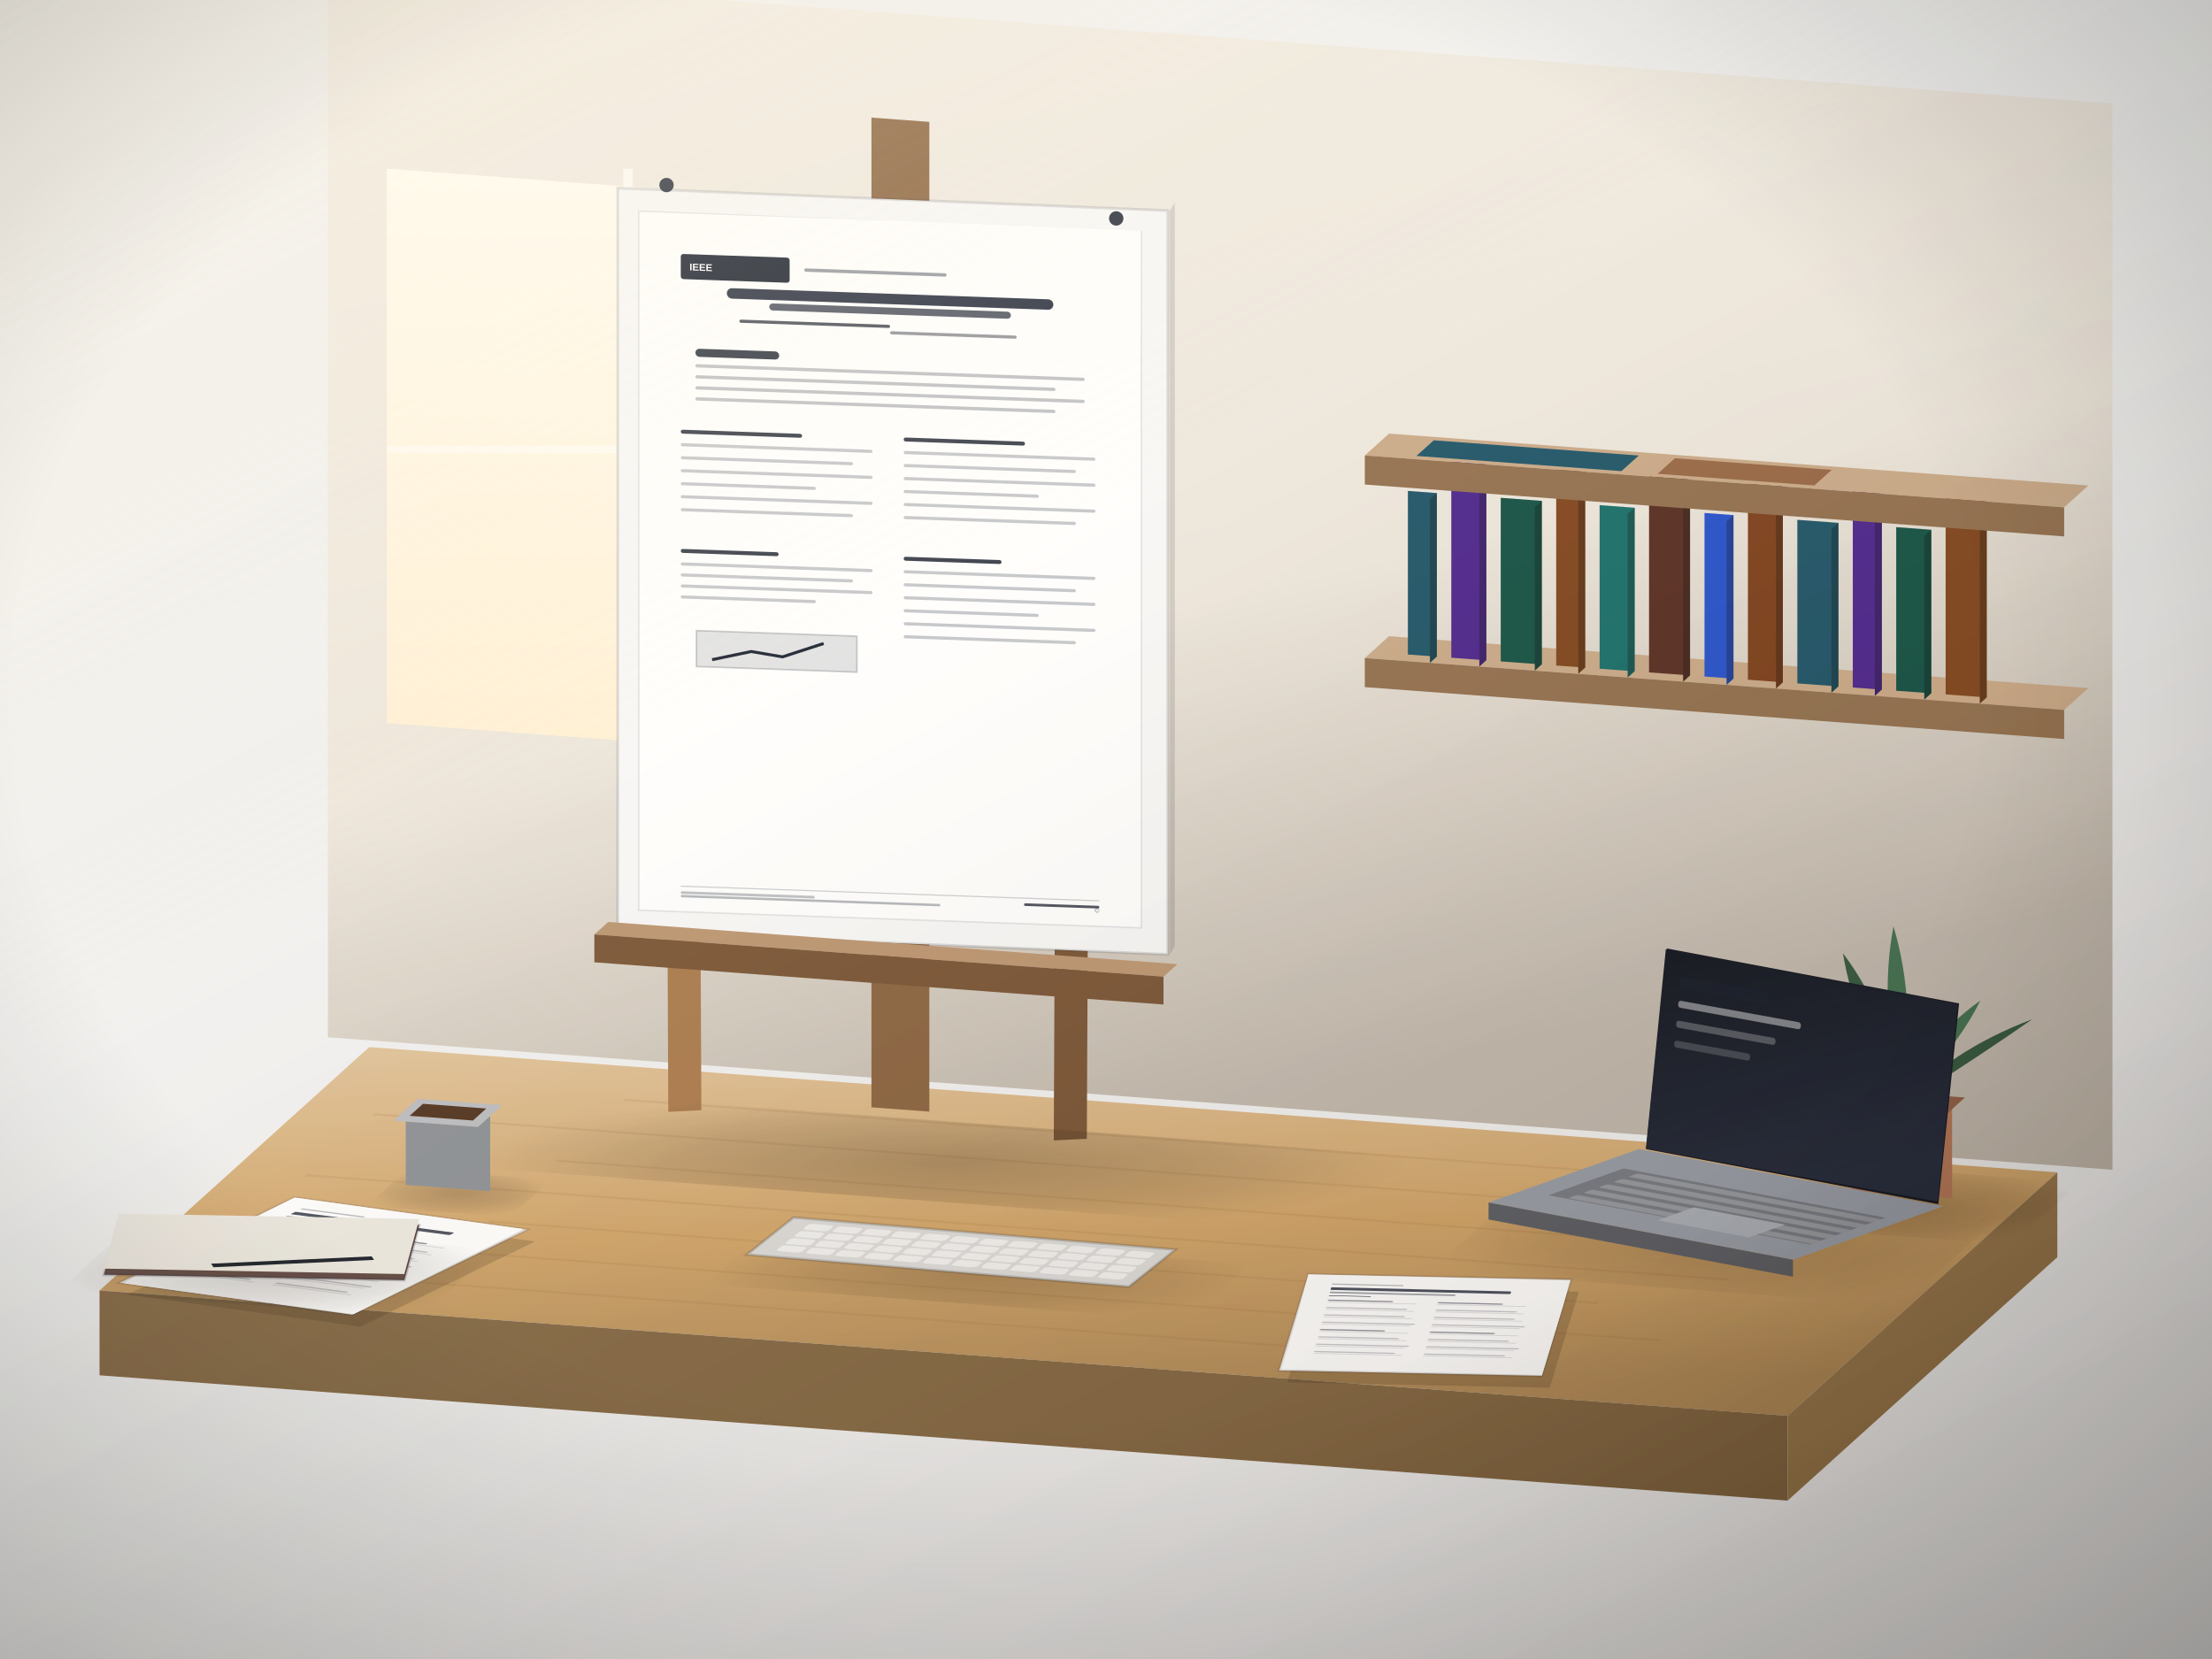
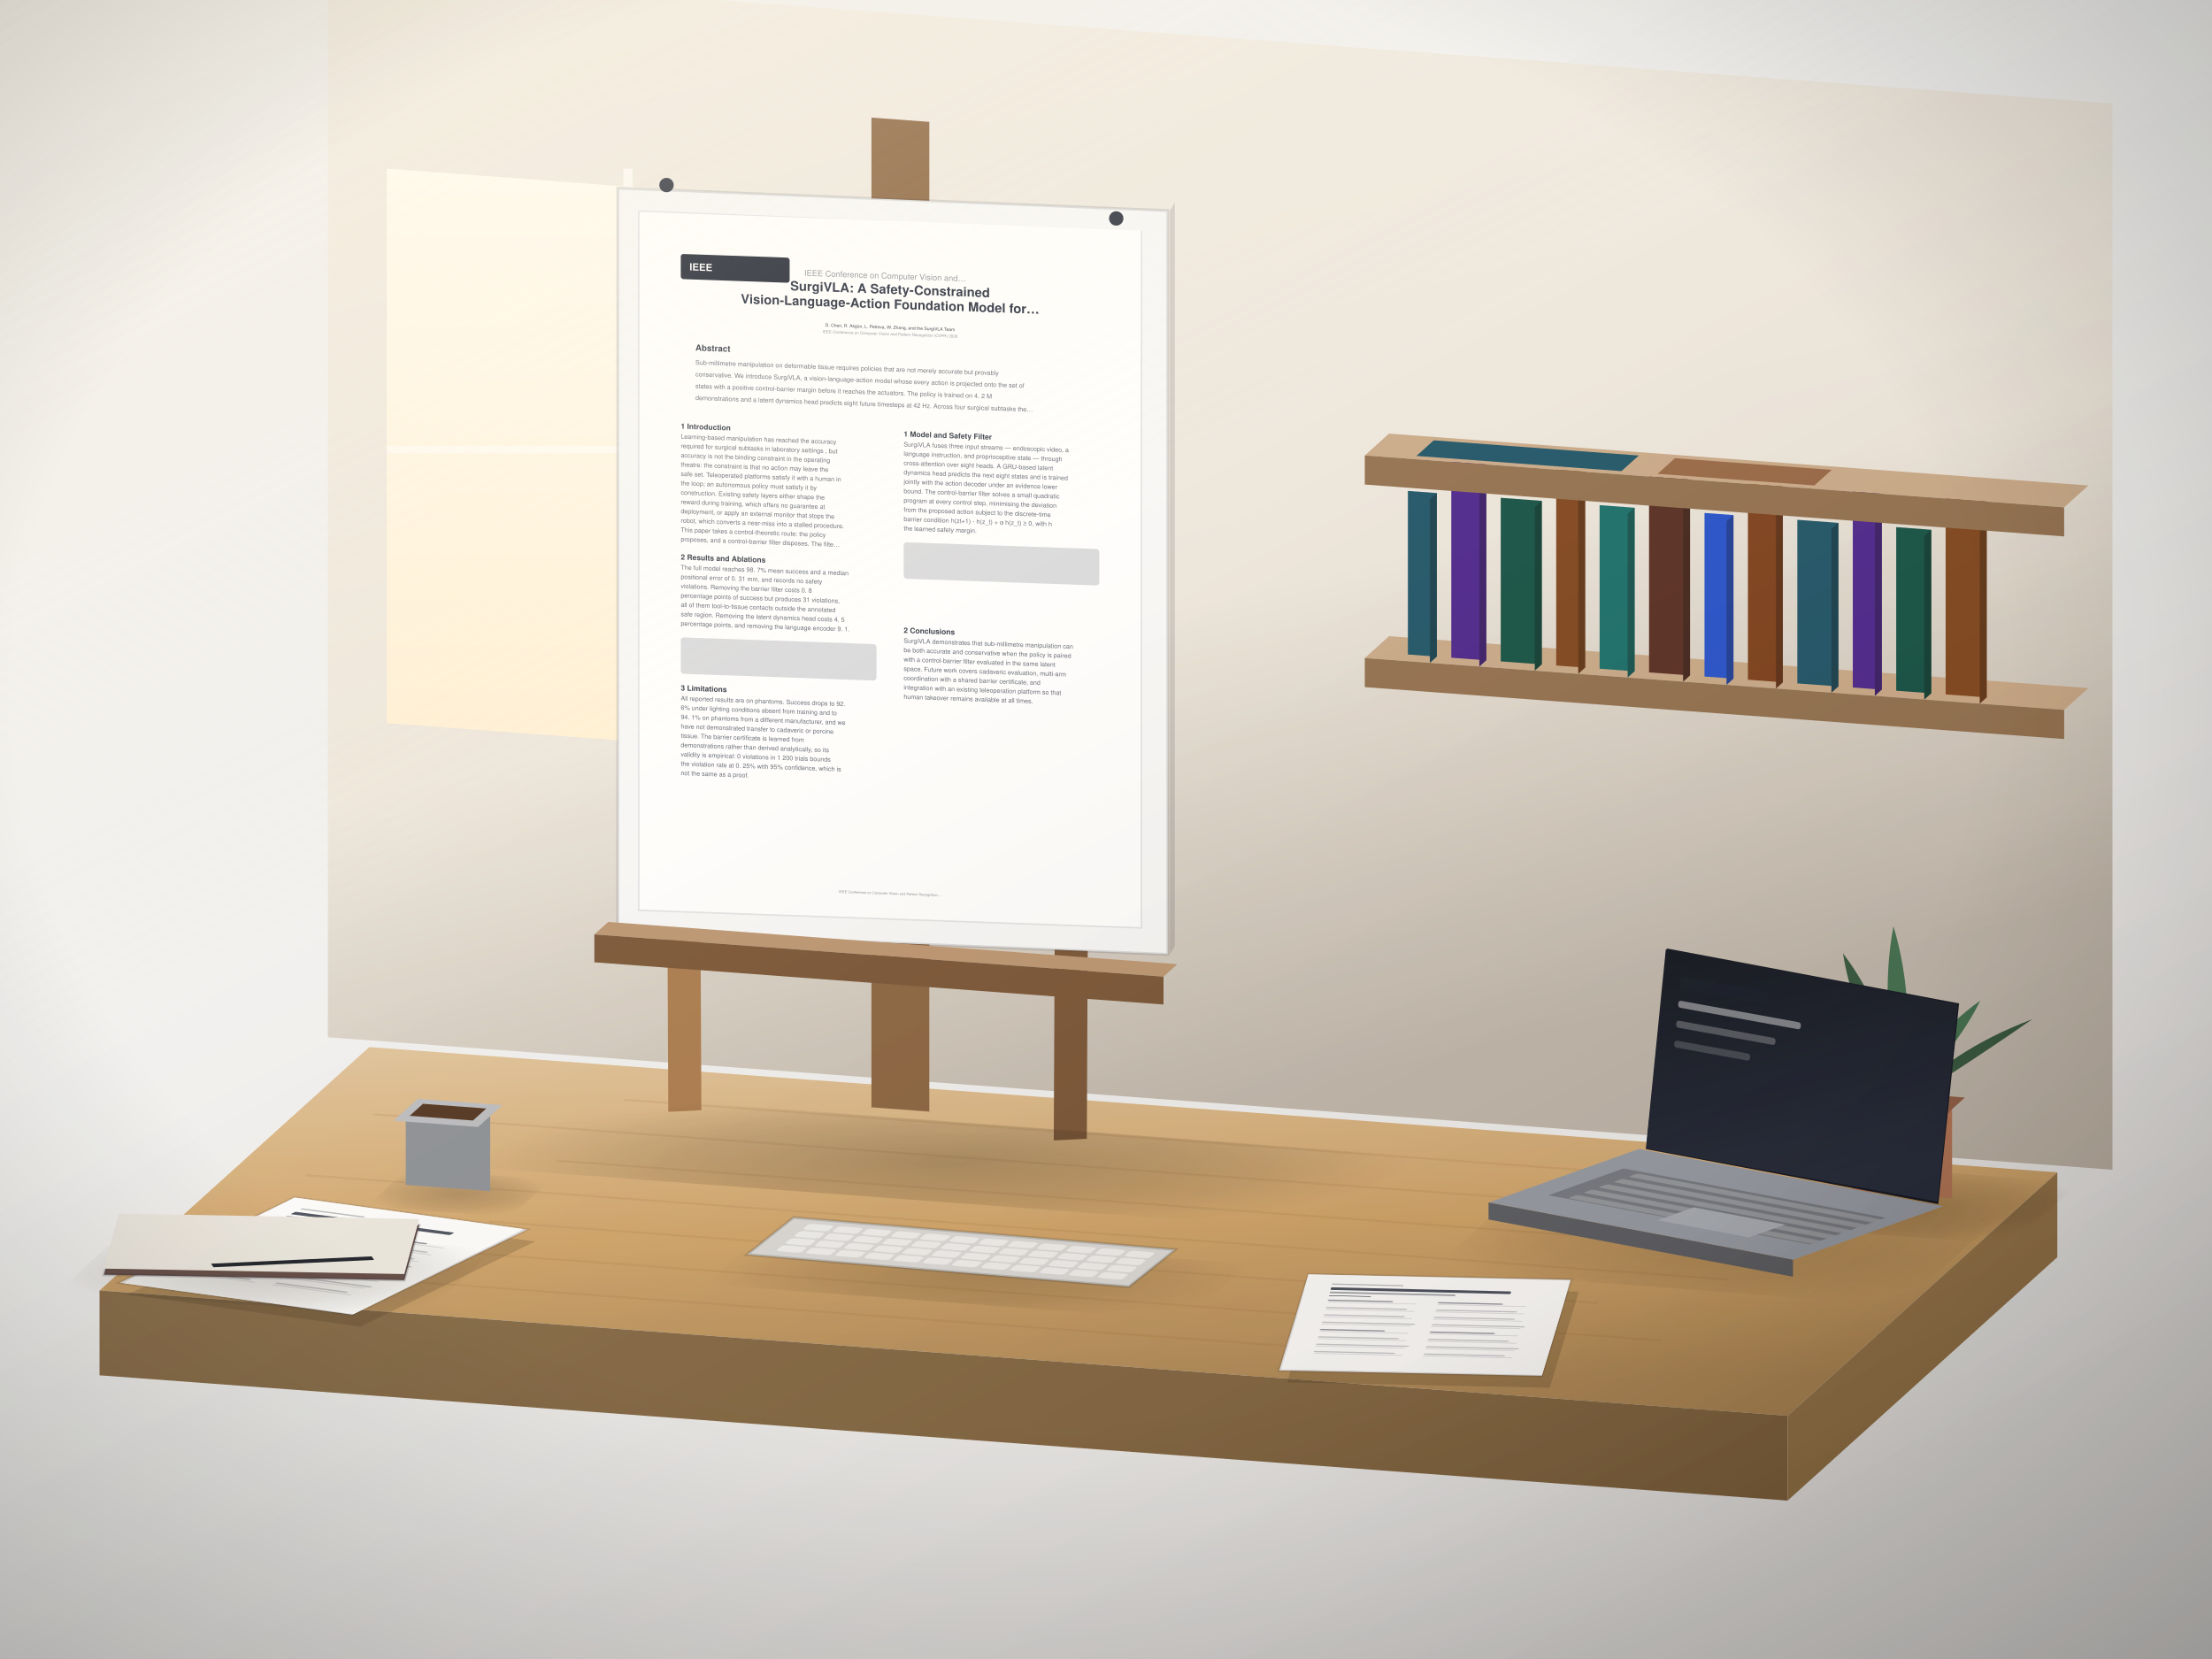
<svg xmlns="http://www.w3.org/2000/svg" width="800" height="600" viewBox="0 0 800 600" role="img" aria-label="IEEE Conference template preview" data-template-id="ieee-conf">
  <defs>
    <linearGradient id="tp-ieee-conf-wall-1" x1="0" y1="0" x2="0.35" y2="1">
      <stop offset="0" stop-color="#f0ebe3" />
      <stop offset="0.62" stop-color="#ece5db" />
      <stop offset="1" stop-color="#bfb6ab" />
    </linearGradient>
    <linearGradient id="tp-ieee-conf-window-2" x1="0" y1="0" x2="0" y2="1">
      <stop offset="0" stop-color="#FFFCF2" />
      <stop offset="1" stop-color="#FFEFD2" />
    </linearGradient>
    <linearGradient id="tp-ieee-conf-desk-3" x1="0" y1="0" x2="0.15" y2="1">
      <stop offset="0" stop-color="#e0c299" />
      <stop offset="0.55" stop-color="#d0a265" />
      <stop offset="1" stop-color="#af8855" />
    </linearGradient>
    <clipPath id="tp-ieee-conf-grain-4">
      <path d="M133.54 378.69 L744.06 424 L646.52 512.04 L36 466.73 Z" />
    </clipPath>
    <radialGradient id="tp-ieee-conf-shadow-5" cx="0.5" cy="0.5" r="0.5">
      <stop offset="0" stop-color="#22160A" stop-opacity="0.26" />
      <stop offset="0.6" stop-color="#22160A" stop-opacity="0.13" />
      <stop offset="1" stop-color="#22160A" stop-opacity="0" />
    </radialGradient>
    <clipPath id="tp-ieee-conf-board-6">
      <path d="M230.71 76.05 L414.42 83.58 L414.42 337.67 L230.71 330.14 Z" />
    </clipPath>
    <radialGradient id="tp-ieee-conf-shadow-7" cx="0.5" cy="0.5" r="0.5">
      <stop offset="0" stop-color="#22160A" stop-opacity="0.24" />
      <stop offset="0.6" stop-color="#22160A" stop-opacity="0.12" />
      <stop offset="1" stop-color="#22160A" stop-opacity="0" />
    </radialGradient>
    <radialGradient id="tp-ieee-conf-shadow-8" cx="0.5" cy="0.5" r="0.5">
      <stop offset="0" stop-color="#22160A" stop-opacity="0.22" />
      <stop offset="0.6" stop-color="#22160A" stop-opacity="0.11" />
      <stop offset="1" stop-color="#22160A" stop-opacity="0" />
    </radialGradient>
    <radialGradient id="tp-ieee-conf-shadow-9" cx="0.5" cy="0.5" r="0.5">
      <stop offset="0" stop-color="#22160A" stop-opacity="0.2" />
      <stop offset="0.6" stop-color="#22160A" stop-opacity="0.1" />
      <stop offset="1" stop-color="#22160A" stop-opacity="0" />
    </radialGradient>
    <clipPath id="tp-ieee-conf-keys-10">
      <path d="M587.18 422.58 L681.87 440.39 L654.68 450.08 L559.98 432.27 Z" />
    </clipPath>
    <clipPath id="tp-ieee-conf-screen-11">
      <path d="M602.46 343.37 L708.16 363.24 L700.66 435.82 L594.95 415.95 Z" />
    </clipPath>
    <linearGradient id="tp-ieee-conf-page-12" x1="0" y1="1" x2="1" y2="0">
      <stop offset="0" stop-color="#FFFFFF" />
      <stop offset="1" stop-color="#ececee" />
    </linearGradient>
    <clipPath id="tp-ieee-conf-sheet-13">
      <path d="M106.56 433.11 L190.68 444.69 L127.42 475.48 L43.3 463.9 Z" />
    </clipPath>
    <linearGradient id="tp-ieee-conf-page-14" x1="0" y1="1" x2="1" y2="0">
      <stop offset="0" stop-color="#FFFFFF" />
      <stop offset="1" stop-color="#ececee" />
    </linearGradient>
    <clipPath id="tp-ieee-conf-sheet-15">
      <path d="M473.2 460.89 L568.17 462.82 L557.6 497.59 L462.62 495.65 Z" />
    </clipPath>
    <radialGradient id="tp-ieee-conf-shadow-16" cx="0.5" cy="0.5" r="0.5">
      <stop offset="0" stop-color="#22160A" stop-opacity="0.2" />
      <stop offset="0.6" stop-color="#22160A" stop-opacity="0.1" />
      <stop offset="1" stop-color="#22160A" stop-opacity="0" />
    </radialGradient>
    <clipPath id="tp-ieee-conf-keys-17">
      <path d="M286.99 440.33 L425.05 451.94 L408.23 465.34 L270.16 453.73 Z" />
    </clipPath>
    <radialGradient id="tp-ieee-conf-shadow-18" cx="0.5" cy="0.5" r="0.5">
      <stop offset="0" stop-color="#22160A" stop-opacity="0.22" />
      <stop offset="0.6" stop-color="#22160A" stop-opacity="0.11" />
      <stop offset="1" stop-color="#22160A" stop-opacity="0" />
    </radialGradient>
    <linearGradient id="tp-ieee-conf-warm-19" x1="0" y1="0" x2="0.7" y2="1">
      <stop offset="0" stop-color="#FFF4DC" stop-opacity="0.42" />
      <stop offset="0.45" stop-color="#FFF4DC" stop-opacity="0.1" />
      <stop offset="1" stop-color="#3B2410" stop-opacity="0.14" />
    </linearGradient>
    <radialGradient id="tp-ieee-conf-vignette-20" cx="0.45" cy="0.42" r="0.8">
      <stop offset="0.55" stop-color="#000000" stop-opacity="0" />
      <stop offset="1" stop-color="#000000" stop-opacity="0.28" />
    </radialGradient>
  </defs>
  <path d="M118.59 375.14 L764 423.04 L764 37.42 L118.59 -10.48 Z" fill="url(#tp-ieee-conf-wall-1)" />
  <path d="M139.9 261.52 L314.33 274.47 L314.33 73.95 L139.9 61 Z" fill="url(#tp-ieee-conf-window-2)" />
  <rect x="225.41" y="61" width="3.4" height="200.52" fill="#FFFFFF" opacity="0.72" />
  <rect x="139.9" y="161.26" width="174.43" height="2.6" fill="#FFFFFF" opacity="0.55" />
  <path d="M502.35 230.09 L755.28 248.86 L746.53 256.76 L493.6 237.99 Z" fill="#c7a684" />
  <path d="M493.6 248.51 L746.53 267.28 L746.53 256.76 L493.6 237.99 Z" fill="#8d6a48" />
  <path d="M509.18 236.7 L519.64 237.48 L519.64 178.32 L509.18 177.55 Z" fill="#144d62" />
  <path d="M519.64 237.48 L517.14 239.74 L517.14 180.58 L519.64 178.32 Z" fill="#0e3747" />
  <path d="M524.88 237.87 L537.52 238.81 L537.52 166.51 L524.88 165.57 Z" fill="#451c88" />
  <path d="M537.52 238.81 L535.02 241.07 L535.02 168.76 L537.52 166.51 Z" fill="#321462" />
  <path d="M542.76 239.2 L557.58 240.3 L557.58 181.14 L542.76 180.04 Z" fill="#094a3d" />
  <path d="M557.58 240.3 L555.08 242.55 L555.08 183.4 L557.58 181.14 Z" fill="#06352c" />
  <path d="M562.82 240.69 L573.28 241.46 L573.28 169.16 L562.82 168.38 Z" fill="#7b3e14" />
  <path d="M573.28 241.46 L570.78 243.72 L570.78 171.42 L573.28 169.16 Z" fill="#592d0e" />
  <path d="M578.52 241.85 L591.16 242.79 L591.16 183.63 L578.52 182.69 Z" fill="#0f6864" />
  <path d="M591.16 242.79 L588.66 245.05 L588.66 185.89 L591.16 183.63 Z" fill="#0b4b48" />
  <path d="M596.4 243.18 L611.22 244.28 L611.22 171.97 L596.4 170.87 Z" fill="#51251a" />
  <path d="M611.22 244.28 L608.72 246.54 L608.72 174.23 L611.22 171.97 Z" fill="#3a1b13" />
  <path d="M616.46 244.67 L626.92 245.44 L626.92 186.29 L616.46 185.51 Z" fill="#1c4aca" />
  <path d="M626.92 245.44 L624.42 247.7 L624.42 188.54 L626.92 186.29 Z" fill="#143591" />
  <path d="M632.16 245.83 L644.8 246.77 L644.8 174.47 L632.16 173.53 Z" fill="#783813" />
  <path d="M644.8 246.77 L642.3 249.03 L642.3 176.72 L644.8 174.47 Z" fill="#56280e" />
  <path d="M650.03 247.16 L664.86 248.26 L664.86 189.1 L650.03 188 Z" fill="#144d62" />
  <path d="M664.86 248.26 L662.36 250.52 L662.36 191.36 L664.86 189.1 Z" fill="#0e3747" />
  <path d="M670.09 248.65 L680.56 249.42 L680.56 177.12 L670.09 176.34 Z" fill="#451c88" />
  <path d="M680.56 249.42 L678.06 251.68 L678.06 179.38 L680.56 177.12 Z" fill="#321462" />
  <path d="M685.79 249.81 L698.44 250.75 L698.44 191.59 L685.79 190.65 Z" fill="#094a3d" />
  <path d="M698.44 250.75 L695.94 253.01 L695.94 193.85 L698.44 191.59 Z" fill="#06352c" />
  <path d="M703.67 251.14 L718.5 252.24 L718.5 179.94 L703.67 178.84 Z" fill="#7b3e14" />
  <path d="M718.5 252.24 L716 254.5 L716 182.19 L718.5 179.94 Z" fill="#592d0e" />
  <path d="M502.35 156.82 L755.28 175.59 L746.53 183.49 L493.6 164.72 Z" fill="#c7a684" />
  <path d="M493.6 175.24 L746.53 194.01 L746.53 183.49 L493.6 164.72 Z" fill="#8d6a48" />
  <path d="M518.54 159.25 L592.68 164.75 L586.42 170.39 L512.29 164.89 Z" fill="#144d62" />
  <path d="M605.76 165.72 L662.45 169.93 L656.2 175.57 L599.51 171.36 Z" fill="#93613e" />
  <path d="M133.54 378.69 L744.06 424 L646.52 512.04 L36 466.73 Z" fill="url(#tp-ieee-conf-desk-3)" />
  <path d="M36 497.4 L646.52 542.71 L646.52 512.04 L36 466.73 Z" fill="#81643f" />
  <path d="M646.52 542.71 L744.06 454.67 L744.06 424 L646.52 512.04 Z" fill="#967549" />
  <g clip-path="url(#tp-ieee-conf-grain-4)">
    <g transform="matrix(4.36 0.32 -1.25 1.13 133.54 378.69)">
      <rect x="24" y="9.75" width="92" height="0.6" fill="#8A5A2B" opacity="0.13" />
      <rect x="6" y="19.5" width="118" height="0.6" fill="#8A5A2B" opacity="0.13" />
      <rect x="24" y="29.25" width="92" height="0.6" fill="#8A5A2B" opacity="0.13" />
      <rect x="6" y="39" width="118" height="0.6" fill="#8A5A2B" opacity="0.13" />
      <rect x="24" y="48.75" width="92" height="0.6" fill="#8A5A2B" opacity="0.13" />
      <rect x="6" y="58.5" width="118" height="0.6" fill="#8A5A2B" opacity="0.13" />
      <rect x="24" y="68.25" width="92" height="0.6" fill="#8A5A2B" opacity="0.13" />
    </g>
  </g>
  <path d="M241.7 402.11 L240.21 76.91 L252.18 76.34 L253.66 401.53 Z" fill="#a77647" />
  <path d="M381.11 412.45 L382.59 87.48 L394.56 86.9 L393.07 411.88 Z" fill="#744e2e" />
  <path d="M315.17 400.48 L315.17 42.53 L336.1 44.08 L336.1 402.03 Z" fill="#865e39" />
  <path d="M201.62 395.08 L511.41 418.07 L481.4 445.16 L171.61 422.17 Z" fill="url(#tp-ieee-conf-shadow-5)" />
  <path d="M423.06 76.2 L424.9 73.18 L424.9 342.18 L423.06 345.19 Z" fill="#0F172A24" />
  <path d="M223.41 68 L422.35 76.16 L422.35 345.15 L223.41 336.99 Z" fill="#f7f7f7" stroke="#0F172A24" />
  <g clip-path="url(#tp-ieee-conf-board-6)">
    <g transform="matrix(0.57 0.02 0 0.56 230.71 76.05)">
      <rect width="320" height="452.57" fill="#FFFFFF" />
      <rect x="0.5" y="0.5" width="319" height="451.57" fill="none" stroke="#0F172A1f" />
      <rect x="27.2" y="27.2" width="69.06" height="16.22" rx="1.74" fill="#111827" />
-       <text x="32.72" y="37.63" font-size="6.37" font-family="Arial, sans-serif" font-weight="700" fill="#FFFFFF">IEEE</text>
-       <rect x="105.55" y="33.72" width="90.3" height="2.17" rx="1.09" fill="#0F172A73" opacity="1" />
-       <rect x="56.42" y="48.2" width="207.17" height="6.73" rx="3.37" fill="#0F172A" opacity="0.92" />
-       <rect x="83.35" y="57.11" width="153.3" height="4.56" rx="2.28" fill="#0F172A" opacity="0.75" />
-       <rect x="64.38" y="68.29" width="95.62" height="2.04" rx="1.02" fill="#111827c7" opacity="1" />
-       <rect x="160" y="72.37" width="80.32" height="2.04" rx="1.02" fill="#1118277a" opacity="1" />
-       <rect x="36.5" y="88.05" width="53.12" height="5.23" rx="2.61" fill="#111827" opacity="0.9" />
-       <rect x="36.5" y="98.03" width="247.01" height="2.14" rx="1.07" fill="#0F172A47" opacity="1" />
-       <rect x="36.5" y="105.16" width="228.42" height="2.14" rx="1.07" fill="#0F172A47" opacity="1" />
-       <rect x="36.5" y="112.28" width="247.01" height="2.14" rx="1.07" fill="#0F172A47" opacity="1" />
-       <rect x="36.5" y="119.41" width="228.42" height="2.14" rx="1.07" fill="#0F172A47" opacity="1" />
-       <rect x="27.2" y="140.7" width="76.98" height="2.55" rx="1.28" fill="#111827" opacity="0.88" />
-       <rect x="27.2" y="149.39" width="121.68" height="2.04" rx="1.02" fill="#0F172A40" opacity="1" />
-       <rect x="27.2" y="157.79" width="109.27" height="2.04" rx="1.02" fill="#0F172A40" opacity="1" />
-       <rect x="27.2" y="166.18" width="121.68" height="2.04" rx="1.02" fill="#0F172A40" opacity="1" />
-       <rect x="27.2" y="174.57" width="85.68" height="2.04" rx="1.02" fill="#0F172A40" opacity="1" />
-       <rect x="27.2" y="182.96" width="121.68" height="2.04" rx="1.02" fill="#0F172A40" opacity="1" />
-       <rect x="27.2" y="191.35" width="109.27" height="2.04" rx="1.02" fill="#0F172A40" opacity="1" />
-       <rect x="27.2" y="217.7" width="62.08" height="2.55" rx="1.28" fill="#111827" opacity="0.88" />
-       <rect x="27.2" y="226.39" width="121.68" height="2.04" rx="1.02" fill="#0F172A40" opacity="1" />
-       <rect x="27.2" y="233.49" width="109.27" height="2.04" rx="1.02" fill="#0F172A40" opacity="1" />
-       <rect x="27.2" y="240.6" width="121.68" height="2.04" rx="1.02" fill="#0F172A40" opacity="1" />
-       <rect x="27.2" y="247.7" width="85.68" height="2.04" rx="1.02" fill="#0F172A40" opacity="1" />
-       <rect x="37.13" y="270.11" width="101.82" height="23.22" fill="#11182721" stroke="#11182738" />
-       <path d="M47.07 288.55 L71.9 282.4 L91.77 285.13 L117.84 275.57" fill="none" stroke="#111827" stroke-width="1.92" />
-       <rect x="168.63" y="140.7" width="76.98" height="2.55" rx="1.28" fill="#111827" opacity="0.88" />
-       <rect x="168.63" y="149.39" width="121.68" height="2.04" rx="1.02" fill="#0F172A40" opacity="1" />
-       <rect x="168.63" y="157.79" width="109.27" height="2.04" rx="1.02" fill="#0F172A40" opacity="1" />
-       <rect x="168.63" y="166.18" width="121.68" height="2.04" rx="1.02" fill="#0F172A40" opacity="1" />
-       <rect x="168.63" y="174.57" width="85.68" height="2.04" rx="1.02" fill="#0F172A40" opacity="1" />
-       <rect x="168.63" y="182.96" width="121.68" height="2.04" rx="1.02" fill="#0F172A40" opacity="1" />
-       <rect x="168.63" y="191.35" width="109.27" height="2.04" rx="1.02" fill="#0F172A40" opacity="1" />
-       <rect x="168.63" y="217.7" width="62.08" height="2.55" rx="1.28" fill="#111827" opacity="0.88" />
-       <rect x="168.63" y="226.39" width="121.68" height="2.04" rx="1.02" fill="#0F172A40" opacity="1" />
-       <rect x="168.63" y="234.78" width="109.27" height="2.04" rx="1.02" fill="#0F172A40" opacity="1" />
-       <rect x="168.63" y="243.17" width="121.68" height="2.04" rx="1.02" fill="#0F172A40" opacity="1" />
-       <rect x="168.63" y="251.57" width="85.68" height="2.04" rx="1.02" fill="#0F172A40" opacity="1" />
-       <rect x="168.63" y="259.96" width="121.68" height="2.04" rx="1.02" fill="#0F172A40" opacity="1" />
-       <rect x="168.63" y="268.35" width="109.27" height="2.04" rx="1.02" fill="#0F172A40" opacity="1" />
-       <rect x="27.2" y="435.16" width="265.6" height="0.72" fill="#0F172A38" />
-       <rect x="27.2" y="438.78" width="84.99" height="1.72" rx="0.86" fill="#0F172A47" opacity="1" />
-       <rect x="244.99" y="438.78" width="47.81" height="1.72" rx="0.86" fill="#111827c7" opacity="1" />
-       <rect x="27.2" y="441.15" width="164.67" height="1.54" rx="0.77" fill="#0F172A52" opacity="1" />
-       <text x="292.8" y="443.18" text-anchor="end" font-size="4.07" font-family="Arial, sans-serif" fill="#0F172A99">©</text>
+       <text x="32.72" y="37.63" font-size="6.37" font-family="Helvetica, Arial, sans-serif" font-weight="700" fill="#FFFFFF">IEEE</text>
+       <text x="105.55" y="38.5" font-family="Helvetica, Arial, sans-serif" font-size="5.21" fill="#0F172A80">IEEE Conference on Computer Vision and…</text>
+       <text x="160" y="48.2" font-family="Helvetica, Arial, sans-serif" font-size="8.24" fill="#0F172A" font-weight="700" opacity="0.95" text-anchor="middle">SurgiVLA: A Safety-Constrained</text>
+       <text x="160" y="57.75" font-family="Helvetica, Arial, sans-serif" font-size="8.24" fill="#0F172A" font-weight="700" opacity="0.95" text-anchor="middle">Vision-Language-Action Foundation Model for…</text>
+       <text x="160" y="70.85" font-family="Helvetica, Arial, sans-serif" font-size="2.81" fill="#111827e6" text-anchor="middle">D. Chen, R. Akgün, L. Petrova, W. Zhang, and the SurgiVLA Team</text>
+       <text x="160" y="75.06" font-family="Helvetica, Arial, sans-serif" font-size="2.53" fill="#0F172A80" text-anchor="middle">IEEE Conference on Computer Vision and Pattern Recognition (CVPR) 2026</text>
+       <text x="36.5" y="89.31" font-family="Helvetica, Arial, sans-serif" font-size="5.46" fill="#111827" font-weight="700" opacity="0.9">Abstract</text>
+       <text x="36.5" y="98.34" font-family="Helvetica, Arial, sans-serif" font-size="4.04" fill="#0F172Aa8">Sub-millimetre manipulation on deformable tissue requires policies that are not merely accurate but provably</text>
+       <text x="36.5" y="105.94" font-family="Helvetica, Arial, sans-serif" font-size="4.04" fill="#0F172Aa8">conservative. We introduce SurgiVLA, a vision-language-action model whose every action is projected onto the set of</text>
+       <text x="36.5" y="113.55" font-family="Helvetica, Arial, sans-serif" font-size="4.04" fill="#0F172Aa8">states with a positive control-barrier margin before it reaches the actuators. The policy is trained on 4. 2 M</text>
+       <text x="36.5" y="121.15" font-family="Helvetica, Arial, sans-serif" font-size="4.04" fill="#0F172Aa8">demonstrations and a latent dynamics head predicts eight future timesteps at 42 Hz. Across four surgical subtasks the…</text>
+       <text x="27.2" y="140.07" font-family="Helvetica, Arial, sans-serif" font-size="4.75" fill="#111827" font-weight="700" opacity="0.9">1  Introduction</text>
+       <text x="27.2" y="146.48" font-family="Helvetica, Arial, sans-serif" font-size="4.02" fill="#0F172Aad">Learning-based manipulation has reached the accuracy</text>
+       <text x="27.2" y="152.51" font-family="Helvetica, Arial, sans-serif" font-size="4.02" fill="#0F172Aad">required for surgical subtasks in laboratory settings , but</text>
+       <text x="27.2" y="158.54" font-family="Helvetica, Arial, sans-serif" font-size="4.02" fill="#0F172Aad">accuracy is not the binding constraint in the operating</text>
+       <text x="27.2" y="164.56" font-family="Helvetica, Arial, sans-serif" font-size="4.02" fill="#0F172Aad">theatre: the constraint is that no action may leave the</text>
+       <text x="27.2" y="170.59" font-family="Helvetica, Arial, sans-serif" font-size="4.02" fill="#0F172Aad">safe set. Teleoperated platforms satisfy it with a human in</text>
+       <text x="27.2" y="176.62" font-family="Helvetica, Arial, sans-serif" font-size="4.02" fill="#0F172Aad">the loop; an autonomous policy must satisfy it by</text>
+       <text x="27.2" y="182.65" font-family="Helvetica, Arial, sans-serif" font-size="4.02" fill="#0F172Aad">construction. Existing safety layers either shape the</text>
+       <text x="27.2" y="188.67" font-family="Helvetica, Arial, sans-serif" font-size="4.02" fill="#0F172Aad">reward during training, which offers no guarantee at</text>
+       <text x="27.2" y="194.7" font-family="Helvetica, Arial, sans-serif" font-size="4.02" fill="#0F172Aad">deployment, or apply an external monitor that stops the</text>
+       <text x="27.2" y="200.73" font-family="Helvetica, Arial, sans-serif" font-size="4.02" fill="#0F172Aad">robot, which converts a near-miss into a stalled procedure.</text>
+       <text x="27.2" y="206.76" font-family="Helvetica, Arial, sans-serif" font-size="4.02" fill="#0F172Aad">This paper takes a control-theoretic route: the policy</text>
+       <text x="27.2" y="212.78" font-family="Helvetica, Arial, sans-serif" font-size="4.02" fill="#0F172Aad">proposes, and a control-barrier filter disposes. The filte…</text>
+       <text x="27.2" y="224.61" font-family="Helvetica, Arial, sans-serif" font-size="4.75" fill="#111827" font-weight="700" opacity="0.9">2  Results and Ablations</text>
+       <text x="27.2" y="231.02" font-family="Helvetica, Arial, sans-serif" font-size="4.02" fill="#0F172Aad">The full model reaches 98. 7% mean success and a median</text>
+       <text x="27.2" y="237.05" font-family="Helvetica, Arial, sans-serif" font-size="4.02" fill="#0F172Aad">positional error of 0. 31 mm, and records no safety</text>
+       <text x="27.2" y="243.08" font-family="Helvetica, Arial, sans-serif" font-size="4.02" fill="#0F172Aad">violations. Removing the barrier filter costs 0. 8</text>
+       <text x="27.2" y="249.11" font-family="Helvetica, Arial, sans-serif" font-size="4.02" fill="#0F172Aad">percentage points of success but produces 31 violations,</text>
+       <text x="27.2" y="255.13" font-family="Helvetica, Arial, sans-serif" font-size="4.02" fill="#0F172Aad">all of them tool-to-tissue contacts outside the annotated</text>
+       <text x="27.2" y="261.16" font-family="Helvetica, Arial, sans-serif" font-size="4.02" fill="#0F172Aad">safe region. Removing the latent dynamics head costs 4. 5</text>
+       <text x="27.2" y="267.19" font-family="Helvetica, Arial, sans-serif" font-size="4.02" fill="#0F172Aad">percentage points, and removing the language encoder 9. 1.</text>
+       <rect x="27.2" y="274.82" width="124.17" height="23.53" rx="2" fill="#11182729" />
+       <text x="27.2" y="309.15" font-family="Helvetica, Arial, sans-serif" font-size="4.75" fill="#111827" font-weight="700" opacity="0.9">3  Limitations</text>
+       <text x="27.2" y="315.57" font-family="Helvetica, Arial, sans-serif" font-size="4.02" fill="#0F172Aad">All reported results are on phantoms. Success drops to 92.</text>
+       <text x="27.2" y="321.59" font-family="Helvetica, Arial, sans-serif" font-size="4.02" fill="#0F172Aad">6% under lighting conditions absent from training and to</text>
+       <text x="27.2" y="327.62" font-family="Helvetica, Arial, sans-serif" font-size="4.02" fill="#0F172Aad">94. 1% on phantoms from a different manufacturer, and we</text>
+       <text x="27.2" y="333.65" font-family="Helvetica, Arial, sans-serif" font-size="4.02" fill="#0F172Aad">have not demonstrated transfer to cadaveric or porcine</text>
+       <text x="27.2" y="339.67" font-family="Helvetica, Arial, sans-serif" font-size="4.02" fill="#0F172Aad">tissue. The barrier certificate is learned from</text>
+       <text x="27.2" y="345.7" font-family="Helvetica, Arial, sans-serif" font-size="4.02" fill="#0F172Aad">demonstrations rather than derived analytically, so its</text>
+       <text x="27.2" y="351.73" font-family="Helvetica, Arial, sans-serif" font-size="4.02" fill="#0F172Aad">validity is empirical: 0 violations in 1 200 trials bounds</text>
+       <text x="27.2" y="357.76" font-family="Helvetica, Arial, sans-serif" font-size="4.02" fill="#0F172Aad">the violation rate at 0. 25% with 95% confidence, which is</text>
+       <text x="27.2" y="363.78" font-family="Helvetica, Arial, sans-serif" font-size="4.02" fill="#0F172Aad">not the same as a proof.</text>
+       <text x="168.63" y="140.07" font-family="Helvetica, Arial, sans-serif" font-size="4.75" fill="#111827" font-weight="700" opacity="0.9">1  Model and Safety Filter</text>
+       <text x="168.63" y="146.48" font-family="Helvetica, Arial, sans-serif" font-size="4.02" fill="#0F172Aad">SurgiVLA fuses three input streams — endoscopic video, a</text>
+       <text x="168.63" y="152.51" font-family="Helvetica, Arial, sans-serif" font-size="4.02" fill="#0F172Aad">language instruction, and proprioceptive state — through</text>
+       <text x="168.63" y="158.54" font-family="Helvetica, Arial, sans-serif" font-size="4.02" fill="#0F172Aad">cross-attention over eight heads. A GRU-based latent</text>
+       <text x="168.63" y="164.56" font-family="Helvetica, Arial, sans-serif" font-size="4.02" fill="#0F172Aad">dynamics head predicts the next eight states and is trained</text>
+       <text x="168.63" y="170.59" font-family="Helvetica, Arial, sans-serif" font-size="4.02" fill="#0F172Aad">jointly with the action decoder under an evidence lower</text>
+       <text x="168.63" y="176.62" font-family="Helvetica, Arial, sans-serif" font-size="4.02" fill="#0F172Aad">bound. The control-barrier filter solves a small quadratic</text>
+       <text x="168.63" y="182.65" font-family="Helvetica, Arial, sans-serif" font-size="4.02" fill="#0F172Aad">program at every control step, minimising the deviation</text>
+       <text x="168.63" y="188.67" font-family="Helvetica, Arial, sans-serif" font-size="4.02" fill="#0F172Aad">from the proposed action subject to the discrete-time</text>
+       <text x="168.63" y="194.7" font-family="Helvetica, Arial, sans-serif" font-size="4.02" fill="#0F172Aad">barrier condition h(zt+1) - h(z_t) + α h(z_t) ≥ 0, with h</text>
+       <text x="168.63" y="200.73" font-family="Helvetica, Arial, sans-serif" font-size="4.02" fill="#0F172Aad">the learned safety margin.</text>
+       <rect x="168.63" y="208.36" width="124.17" height="23.53" rx="2" fill="#11182729" />
+       <text x="168.63" y="266.88" font-family="Helvetica, Arial, sans-serif" font-size="4.75" fill="#111827" font-weight="700" opacity="0.9">2  Conclusions</text>
+       <text x="168.63" y="273.29" font-family="Helvetica, Arial, sans-serif" font-size="4.02" fill="#0F172Aad">SurgiVLA demonstrates that sub-millimetre manipulation can</text>
+       <text x="168.63" y="279.32" font-family="Helvetica, Arial, sans-serif" font-size="4.02" fill="#0F172Aad">be both accurate and conservative when the policy is paired</text>
+       <text x="168.63" y="285.35" font-family="Helvetica, Arial, sans-serif" font-size="4.02" fill="#0F172Aad">with a control-barrier filter evaluated in the same latent</text>
+       <text x="168.63" y="291.38" font-family="Helvetica, Arial, sans-serif" font-size="4.02" fill="#0F172Aad">space. Future work covers cadaveric evaluation, multi-arm</text>
+       <text x="168.63" y="297.4" font-family="Helvetica, Arial, sans-serif" font-size="4.02" fill="#0F172Aad">coordination with a shared barrier certificate, and</text>
+       <text x="168.63" y="303.43" font-family="Helvetica, Arial, sans-serif" font-size="4.02" fill="#0F172Aad">integration with an existing teleoperation platform so that</text>
+       <text x="168.63" y="309.46" font-family="Helvetica, Arial, sans-serif" font-size="4.02" fill="#0F172Aad">human takeover remains available at all times.</text>
+       <text x="160" y="436.25" font-family="Helvetica, Arial, sans-serif" font-size="2.26" fill="#0F172A80" text-anchor="middle">IEEE Conference on Computer Vision and Pattern Recognition…</text>
    </g>
  </g>
  <circle cx="241.06" cy="66.93" r="2.6" fill="#111827eb" />
  <circle cx="403.7" cy="79" r="2.6" fill="#111827eb" />
  <path d="M214.96 337.95 L420.8 353.23 L425.8 348.71 L219.96 333.43 Z" fill="#b9916c" />
  <path d="M214.96 348.03 L420.8 363.3 L420.8 353.23 L214.96 337.95 Z" fill="#744e2e" />
  <path d="M658.4 420.73 L752.28 427.69 L727.43 450.12 L633.55 443.16 Z" fill="url(#tp-ieee-conf-shadow-7)" />
  <path d="M669.89 430.71 L706 433.39 L706 401.14 L669.89 398.46 Z" fill="#b27354" />
  <path d="M674.55 394.25 L710.66 396.93 L701.34 405.34 L665.23 402.66 Z" fill="#8e5c43" />
  <path d="M687.94 399.8 Q662.48 382.67 651.03 373.55 Q676.48 382.67 687.94 399.8" fill="#294f35" opacity="0.96" />
  <path d="M687.94 399.8 Q664.55 375.15 655.15 358.49 Q678.55 375.15 687.94 399.8" fill="#366947" opacity="0.96" />
  <path d="M687.94 399.8 Q670.23 368.28 666.53 344.75 Q684.23 368.28 687.94 399.8" fill="#294f35" opacity="0.96" />
  <path d="M687.94 399.8 Q679.37 363.41 684.8 335.03 Q693.37 363.41 687.94 399.8" fill="#366947" opacity="0.96" />
  <path d="M687.94 399.8 Q686.41 376.84 698.88 361.88 Q700.41 376.84 687.94 399.8" fill="#294f35" opacity="0.96" />
  <path d="M687.94 399.8 Q695.06 376.85 716.17 361.9 Q709.06 376.85 687.94 399.8" fill="#366947" opacity="0.96" />
  <path d="M687.94 399.8 Q704.48 380.21 735.01 368.61 Q718.48 380.21 687.94 399.8" fill="#294f35" opacity="0.96" />
  <path d="M147.36 422.85 L199.25 426.7 L184.37 440.13 L132.48 436.28 Z" fill="url(#tp-ieee-conf-shadow-8)" />
  <path d="M146.75 428.53 L177.28 430.79 L177.28 403.63 L146.75 401.36 Z" fill="#888c93" />
  <path d="M151.13 397.41 L181.65 399.68 L172.9 407.58 L142.37 405.31 Z" fill="#b8babe" />
  <path d="M152.97 399.21 L175.87 400.91 L171.05 405.25 L148.16 403.55 Z" fill="#4A2C16" />
  <path d="M165.49 416.73 q10 -3 10 4.5 q0 6.5 -10 3" fill="none" stroke="#888c93" stroke-width="2.4" />
  <path d="M558.45 422.61 L728.52 435.23 L687.71 472.07 L517.63 459.45 Z" fill="url(#tp-ieee-conf-shadow-9)" />
  <path d="M592.75 415.53 L702.86 436.24 L648.46 455.62 L538.36 434.91 Z" fill="#949aa5" />
  <path d="M538.36 434.91 L648.46 455.62 L648.46 461.75 L538.36 441.05 Z" fill="#565960" />
  <path d="M587.18 422.58 L681.87 440.39 L654.68 450.08 L559.98 432.27 Z" fill="#737881" />
  <g clip-path="url(#tp-ieee-conf-keys-10)">
    <g transform="matrix(3.67 0.69 -2.67 0.95 587.18 422.58)">
      <rect x="1.8" y="0.61" width="26.4" height="1.22" rx="0.24" fill="#FFFFFF" opacity="0.22" />
      <rect x="1.8" y="2.65" width="26.4" height="1.22" rx="0.24" fill="#FFFFFF" opacity="0.22" />
      <rect x="1.8" y="4.69" width="26.4" height="1.22" rx="0.24" fill="#FFFFFF" opacity="0.22" />
      <rect x="1.8" y="6.73" width="26.4" height="1.22" rx="0.24" fill="#FFFFFF" opacity="0.22" />
      <rect x="1.8" y="8.77" width="26.4" height="1.22" rx="0.24" fill="#FFFFFF" opacity="0.22" />
    </g>
  </g>
  <path d="M612.56 436.66 L645.59 442.87 L632.53 447.52 L599.5 441.31 Z" fill="#a7acb5" />
  <path d="M602.83 343.03 L708.53 362.9 L701.03 435.49 L595.33 415.61 Z" fill="#0b101d" />
  <g clip-path="url(#tp-ieee-conf-screen-11)">
    <g transform="matrix(0.33 0.06 -0.04 0.4 602.46 343.37)">
      <defs>
        <linearGradient id="neutral-screen-320" x1="0" y1="0" x2="0.6" y2="1">
          <stop offset="0" stop-color="#090e19" />
          <stop offset="1" stop-color="#1d2537" />
        </linearGradient>
      </defs>
      <rect width="320" height="180" fill="url(#neutral-screen-320)" />
      <rect x="19.2" y="21.6" width="96" height="10.8" rx="3.6" fill="#11182780" />
      <rect x="19.2" y="43.2" width="134.4" height="6.3" rx="2.7" fill="#FFFFFF" opacity="0.45" />
      <rect x="19.2" y="61.2" width="108.8" height="6.3" rx="2.7" fill="#FFFFFF" opacity="0.26" />
      <rect x="19.2" y="79.2" width="83.2" height="6.3" rx="2.7" fill="#FFFFFF" opacity="0.18" />
    </g>
  </g>
  <path d="M109.42 437.42 L193.54 449 L130.28 479.79 L46.16 468.21 Z" fill="#2417082e" />
  <path d="M106.56 433.11 L190.68 444.69 L127.42 475.48 L43.3 463.9 Z" fill="url(#tp-ieee-conf-page-12)" stroke="#0F172A1f" />
  <g clip-path="url(#tp-ieee-conf-sheet-13)">
    <g transform="matrix(0.38 0.05 -0.2 0.1 106.56 433.11)">
      <rect width="220" height="311.14" fill="#FFFFFF" />
      <rect x="22" y="28" width="59.84" height="3.73" fill="#0F172A" opacity="0.3" />
      <rect x="22" y="40.45" width="151.36" height="8.71" rx="1.24" fill="#0F172A" opacity="0.78" />
      <rect x="22" y="54.45" width="105.6" height="5.6" rx="0.93" fill="#0F172A" opacity="0.38" />
      <rect x="22" y="66.9" width="35.2" height="1.87" fill="#111827d9" />
      <rect x="22" y="80.9" width="55.18" height="3.86" rx="1.93" fill="#0F172A" opacity="0.48" />
      <rect x="22" y="87.65" width="75.24" height="2.31" rx="1.16" fill="#0F172A" opacity="0.15" />
      <rect x="22" y="105.01" width="68.55" height="3.86" rx="1.93" fill="#0F172A" opacity="0.24" />
      <rect x="22" y="111.76" width="75.24" height="2.31" rx="1.16" fill="#0F172A" opacity="0.15" />
      <rect x="22" y="129.12" width="68.55" height="3.86" rx="1.93" fill="#0F172A" opacity="0.24" />
      <rect x="22" y="135.88" width="75.24" height="2.31" rx="1.16" fill="#0F172A" opacity="0.15" />
      <rect x="22" y="153.24" width="78.58" height="3.86" rx="1.93" fill="#0F172A" opacity="0.24" />
      <rect x="22" y="159.99" width="75.24" height="2.31" rx="1.16" fill="#0F172A" opacity="0.15" />
      <rect x="22" y="177.35" width="55.18" height="3.86" rx="1.93" fill="#0F172A" opacity="0.48" />
      <rect x="22" y="184.1" width="75.24" height="2.31" rx="1.16" fill="#0F172A" opacity="0.15" />
      <rect x="22" y="201.47" width="68.55" height="3.86" rx="1.93" fill="#0F172A" opacity="0.24" />
      <rect x="22" y="208.22" width="75.24" height="2.31" rx="1.16" fill="#0F172A" opacity="0.15" />
      <rect x="22" y="225.58" width="78.58" height="3.86" rx="1.93" fill="#0F172A" opacity="0.24" />
      <rect x="22" y="232.33" width="75.24" height="2.31" rx="1.16" fill="#0F172A" opacity="0.15" />
      <rect x="22" y="249.69" width="68.55" height="3.86" rx="1.93" fill="#0F172A" opacity="0.24" />
      <rect x="22" y="256.44" width="75.24" height="2.31" rx="1.16" fill="#0F172A" opacity="0.15" />
      <rect x="114.4" y="80.9" width="55.18" height="3.86" rx="1.93" fill="#0F172A" opacity="0.48" />
      <rect x="114.4" y="87.65" width="75.24" height="2.31" rx="1.16" fill="#0F172A" opacity="0.15" />
      <rect x="114.4" y="105.01" width="68.55" height="3.86" rx="1.93" fill="#0F172A" opacity="0.24" />
      <rect x="114.4" y="111.76" width="75.24" height="2.31" rx="1.16" fill="#0F172A" opacity="0.15" />
      <rect x="114.4" y="129.12" width="68.55" height="3.86" rx="1.93" fill="#0F172A" opacity="0.24" />
      <rect x="114.4" y="135.88" width="75.24" height="2.31" rx="1.16" fill="#0F172A" opacity="0.15" />
      <rect x="114.4" y="153.24" width="78.58" height="3.86" rx="1.93" fill="#0F172A" opacity="0.24" />
      <rect x="114.4" y="159.99" width="75.24" height="2.31" rx="1.16" fill="#0F172A" opacity="0.15" />
      <rect x="114.4" y="177.35" width="55.18" height="3.86" rx="1.93" fill="#0F172A" opacity="0.48" />
      <rect x="114.4" y="184.1" width="75.24" height="2.31" rx="1.16" fill="#0F172A" opacity="0.15" />
      <rect x="114.4" y="201.47" width="68.55" height="3.86" rx="1.93" fill="#0F172A" opacity="0.24" />
      <rect x="114.4" y="208.22" width="75.24" height="2.31" rx="1.16" fill="#0F172A" opacity="0.15" />
      <rect x="114.4" y="225.58" width="78.58" height="3.86" rx="1.93" fill="#0F172A" opacity="0.24" />
      <rect x="114.4" y="232.33" width="75.24" height="2.31" rx="1.16" fill="#0F172A" opacity="0.15" />
      <rect x="114.4" y="249.69" width="68.55" height="3.86" rx="1.93" fill="#0F172A" opacity="0.24" />
      <rect x="114.4" y="256.44" width="75.24" height="2.31" rx="1.16" fill="#0F172A" opacity="0.15" />
    </g>
  </g>
  <path d="M476.06 465.19 L571.03 467.13 L560.46 501.89 L465.49 499.96 Z" fill="#2417082e" />
  <path d="M473.2 460.89 L568.17 462.82 L557.6 497.59 L462.62 495.65 Z" fill="url(#tp-ieee-conf-page-14)" stroke="#0F172A1f" />
  <g clip-path="url(#tp-ieee-conf-sheet-15)">
    <g transform="matrix(0.43 0.01 -0.03 0.11 473.2 460.89)">
      <rect width="220" height="311.14" fill="#FFFFFF" />
      <rect x="22" y="28" width="59.84" height="3.73" fill="#0F172A" opacity="0.3" />
      <rect x="22" y="40.45" width="151.36" height="8.71" rx="1.24" fill="#0F172A" opacity="0.78" />
      <rect x="22" y="54.45" width="105.6" height="5.6" rx="0.93" fill="#0F172A" opacity="0.38" />
      <rect x="22" y="66.9" width="35.2" height="1.87" fill="#111827d9" />
      <rect x="22" y="80.9" width="55.18" height="3.86" rx="1.93" fill="#0F172A" opacity="0.48" />
      <rect x="22" y="87.65" width="75.24" height="2.31" rx="1.16" fill="#0F172A" opacity="0.15" />
      <rect x="22" y="105.01" width="68.55" height="3.86" rx="1.93" fill="#0F172A" opacity="0.24" />
      <rect x="22" y="111.76" width="75.24" height="2.31" rx="1.16" fill="#0F172A" opacity="0.15" />
      <rect x="22" y="129.12" width="68.55" height="3.86" rx="1.93" fill="#0F172A" opacity="0.24" />
      <rect x="22" y="135.88" width="75.24" height="2.31" rx="1.16" fill="#0F172A" opacity="0.15" />
      <rect x="22" y="153.24" width="78.58" height="3.86" rx="1.93" fill="#0F172A" opacity="0.24" />
      <rect x="22" y="159.99" width="75.24" height="2.31" rx="1.16" fill="#0F172A" opacity="0.15" />
      <rect x="22" y="177.35" width="55.18" height="3.86" rx="1.93" fill="#0F172A" opacity="0.48" />
      <rect x="22" y="184.1" width="75.24" height="2.31" rx="1.16" fill="#0F172A" opacity="0.15" />
      <rect x="22" y="201.47" width="68.55" height="3.86" rx="1.93" fill="#0F172A" opacity="0.24" />
      <rect x="22" y="208.22" width="75.24" height="2.31" rx="1.16" fill="#0F172A" opacity="0.15" />
      <rect x="22" y="225.58" width="78.58" height="3.86" rx="1.93" fill="#0F172A" opacity="0.24" />
      <rect x="22" y="232.33" width="75.24" height="2.31" rx="1.16" fill="#0F172A" opacity="0.15" />
      <rect x="22" y="249.69" width="68.55" height="3.86" rx="1.93" fill="#0F172A" opacity="0.24" />
      <rect x="22" y="256.44" width="75.24" height="2.31" rx="1.16" fill="#0F172A" opacity="0.15" />
      <rect x="114.4" y="80.9" width="55.18" height="3.86" rx="1.93" fill="#0F172A" opacity="0.48" />
      <rect x="114.4" y="87.65" width="75.24" height="2.31" rx="1.16" fill="#0F172A" opacity="0.15" />
      <rect x="114.4" y="105.01" width="68.55" height="3.86" rx="1.93" fill="#0F172A" opacity="0.24" />
      <rect x="114.4" y="111.76" width="75.24" height="2.31" rx="1.16" fill="#0F172A" opacity="0.15" />
      <rect x="114.4" y="129.12" width="68.55" height="3.86" rx="1.93" fill="#0F172A" opacity="0.24" />
      <rect x="114.4" y="135.88" width="75.24" height="2.31" rx="1.16" fill="#0F172A" opacity="0.15" />
      <rect x="114.4" y="153.24" width="78.58" height="3.86" rx="1.93" fill="#0F172A" opacity="0.24" />
      <rect x="114.4" y="159.99" width="75.24" height="2.31" rx="1.16" fill="#0F172A" opacity="0.15" />
      <rect x="114.4" y="177.35" width="55.18" height="3.86" rx="1.93" fill="#0F172A" opacity="0.48" />
      <rect x="114.4" y="184.1" width="75.24" height="2.31" rx="1.16" fill="#0F172A" opacity="0.15" />
      <rect x="114.4" y="201.47" width="68.55" height="3.86" rx="1.93" fill="#0F172A" opacity="0.24" />
      <rect x="114.4" y="208.22" width="75.24" height="2.31" rx="1.16" fill="#0F172A" opacity="0.15" />
      <rect x="114.4" y="225.58" width="78.58" height="3.86" rx="1.93" fill="#0F172A" opacity="0.24" />
      <rect x="114.4" y="232.33" width="75.24" height="2.31" rx="1.16" fill="#0F172A" opacity="0.15" />
      <rect x="114.4" y="249.69" width="68.55" height="3.86" rx="1.93" fill="#0F172A" opacity="0.24" />
      <rect x="114.4" y="256.44" width="75.24" height="2.31" rx="1.16" fill="#0F172A" opacity="0.15" />
    </g>
  </g>
  <path d="M277.36 444.16 L451.8 457.11 L429.29 477.42 L254.86 464.48 Z" fill="url(#tp-ieee-conf-shadow-16)" />
  <path d="M286.99 440.33 L425.05 451.94 L408.23 465.34 L270.16 453.73 Z" fill="#dbdad8" stroke="#0F172A2e" />
  <g clip-path="url(#tp-ieee-conf-keys-17)">
    <g transform="matrix(4.31 0.36 -1.4 1.12 286.99 440.33)">
      <rect x="1.8" y="1.4" width="2.1" height="1.9" rx="0.4" fill="#FFFFFF" opacity="0.6" />
      <rect x="4.25" y="1.4" width="2.1" height="1.9" rx="0.4" fill="#FFFFFF" opacity="0.6" />
      <rect x="6.7" y="1.4" width="2.1" height="1.9" rx="0.4" fill="#FFFFFF" opacity="0.6" />
      <rect x="9.15" y="1.4" width="2.1" height="1.9" rx="0.4" fill="#FFFFFF" opacity="0.6" />
      <rect x="11.6" y="1.4" width="2.1" height="1.9" rx="0.4" fill="#FFFFFF" opacity="0.6" />
      <rect x="14.05" y="1.4" width="2.1" height="1.9" rx="0.4" fill="#FFFFFF" opacity="0.6" />
      <rect x="16.5" y="1.4" width="2.1" height="1.9" rx="0.4" fill="#FFFFFF" opacity="0.6" />
      <rect x="18.95" y="1.4" width="2.1" height="1.9" rx="0.4" fill="#FFFFFF" opacity="0.6" />
      <rect x="21.4" y="1.4" width="2.1" height="1.9" rx="0.4" fill="#FFFFFF" opacity="0.6" />
      <rect x="23.85" y="1.4" width="2.1" height="1.9" rx="0.4" fill="#FFFFFF" opacity="0.6" />
      <rect x="26.3" y="1.4" width="2.1" height="1.9" rx="0.4" fill="#FFFFFF" opacity="0.6" />
      <rect x="28.75" y="1.4" width="2.1" height="1.9" rx="0.4" fill="#FFFFFF" opacity="0.6" />
      <rect x="1.8" y="3.7" width="2.1" height="1.9" rx="0.4" fill="#FFFFFF" opacity="0.6" />
      <rect x="4.25" y="3.7" width="2.1" height="1.9" rx="0.4" fill="#FFFFFF" opacity="0.6" />
      <rect x="6.7" y="3.7" width="2.1" height="1.9" rx="0.4" fill="#FFFFFF" opacity="0.6" />
      <rect x="9.15" y="3.7" width="2.1" height="1.9" rx="0.4" fill="#FFFFFF" opacity="0.6" />
      <rect x="11.6" y="3.7" width="2.1" height="1.9" rx="0.4" fill="#FFFFFF" opacity="0.6" />
      <rect x="14.05" y="3.7" width="2.1" height="1.9" rx="0.4" fill="#FFFFFF" opacity="0.6" />
      <rect x="16.5" y="3.7" width="2.1" height="1.9" rx="0.4" fill="#FFFFFF" opacity="0.6" />
      <rect x="18.95" y="3.7" width="2.1" height="1.9" rx="0.4" fill="#FFFFFF" opacity="0.6" />
      <rect x="21.4" y="3.7" width="2.1" height="1.9" rx="0.4" fill="#FFFFFF" opacity="0.6" />
      <rect x="23.85" y="3.7" width="2.1" height="1.9" rx="0.4" fill="#FFFFFF" opacity="0.6" />
      <rect x="26.3" y="3.7" width="2.1" height="1.9" rx="0.4" fill="#FFFFFF" opacity="0.6" />
      <rect x="28.75" y="3.7" width="2.1" height="1.9" rx="0.4" fill="#FFFFFF" opacity="0.6" />
      <rect x="1.8" y="6" width="2.1" height="1.9" rx="0.4" fill="#FFFFFF" opacity="0.6" />
      <rect x="4.25" y="6" width="2.1" height="1.9" rx="0.4" fill="#FFFFFF" opacity="0.6" />
      <rect x="6.7" y="6" width="2.1" height="1.9" rx="0.4" fill="#FFFFFF" opacity="0.6" />
      <rect x="9.15" y="6" width="2.1" height="1.9" rx="0.4" fill="#FFFFFF" opacity="0.6" />
      <rect x="11.6" y="6" width="2.1" height="1.9" rx="0.4" fill="#FFFFFF" opacity="0.6" />
      <rect x="14.05" y="6" width="2.1" height="1.9" rx="0.4" fill="#FFFFFF" opacity="0.6" />
      <rect x="16.5" y="6" width="2.1" height="1.9" rx="0.4" fill="#FFFFFF" opacity="0.6" />
      <rect x="18.95" y="6" width="2.1" height="1.9" rx="0.4" fill="#FFFFFF" opacity="0.6" />
      <rect x="21.4" y="6" width="2.1" height="1.9" rx="0.4" fill="#FFFFFF" opacity="0.6" />
      <rect x="23.85" y="6" width="2.1" height="1.9" rx="0.4" fill="#FFFFFF" opacity="0.6" />
      <rect x="26.3" y="6" width="2.1" height="1.9" rx="0.4" fill="#FFFFFF" opacity="0.6" />
      <rect x="28.75" y="6" width="2.1" height="1.9" rx="0.4" fill="#FFFFFF" opacity="0.6" />
      <rect x="1.8" y="8.3" width="2.1" height="1.9" rx="0.4" fill="#FFFFFF" opacity="0.6" />
      <rect x="4.25" y="8.3" width="2.1" height="1.9" rx="0.4" fill="#FFFFFF" opacity="0.6" />
      <rect x="6.7" y="8.3" width="2.1" height="1.9" rx="0.4" fill="#FFFFFF" opacity="0.6" />
      <rect x="9.15" y="8.3" width="2.1" height="1.9" rx="0.4" fill="#FFFFFF" opacity="0.6" />
      <rect x="11.6" y="8.3" width="2.1" height="1.9" rx="0.4" fill="#FFFFFF" opacity="0.6" />
      <rect x="14.05" y="8.3" width="2.1" height="1.9" rx="0.4" fill="#FFFFFF" opacity="0.6" />
      <rect x="16.5" y="8.3" width="2.1" height="1.9" rx="0.4" fill="#FFFFFF" opacity="0.6" />
      <rect x="18.95" y="8.3" width="2.1" height="1.9" rx="0.4" fill="#FFFFFF" opacity="0.6" />
      <rect x="21.4" y="8.3" width="2.1" height="1.9" rx="0.4" fill="#FFFFFF" opacity="0.6" />
      <rect x="23.85" y="8.3" width="2.1" height="1.9" rx="0.4" fill="#FFFFFF" opacity="0.6" />
      <rect x="26.3" y="8.3" width="2.1" height="1.9" rx="0.4" fill="#FFFFFF" opacity="0.6" />
      <rect x="28.75" y="8.3" width="2.1" height="1.9" rx="0.4" fill="#FFFFFF" opacity="0.6" />
    </g>
  </g>
  <path d="M48.68 441.98 L179.5 451.69 L151.99 476.52 L21.17 466.81 Z" fill="url(#tp-ieee-conf-shadow-18)" />
  <path d="M43 441.1 L151.61 443.06 L146.23 462.98 L37.62 461.01 Z" fill="#5a413c" stroke="#0F172A33" />
  <path d="M43 438.91 L151.61 440.87 L146.23 460.78 L37.62 458.82 Z" fill="#ece8e0" />
  <path d="M76.33 457.03 L134.41 454.38 L135.28 455.66 L77.2 458.31 Z" fill="#111620" />
  <rect width="800" height="600" fill="url(#tp-ieee-conf-warm-19)" />
  <rect width="800" height="600" fill="url(#tp-ieee-conf-vignette-20)" />
</svg>
